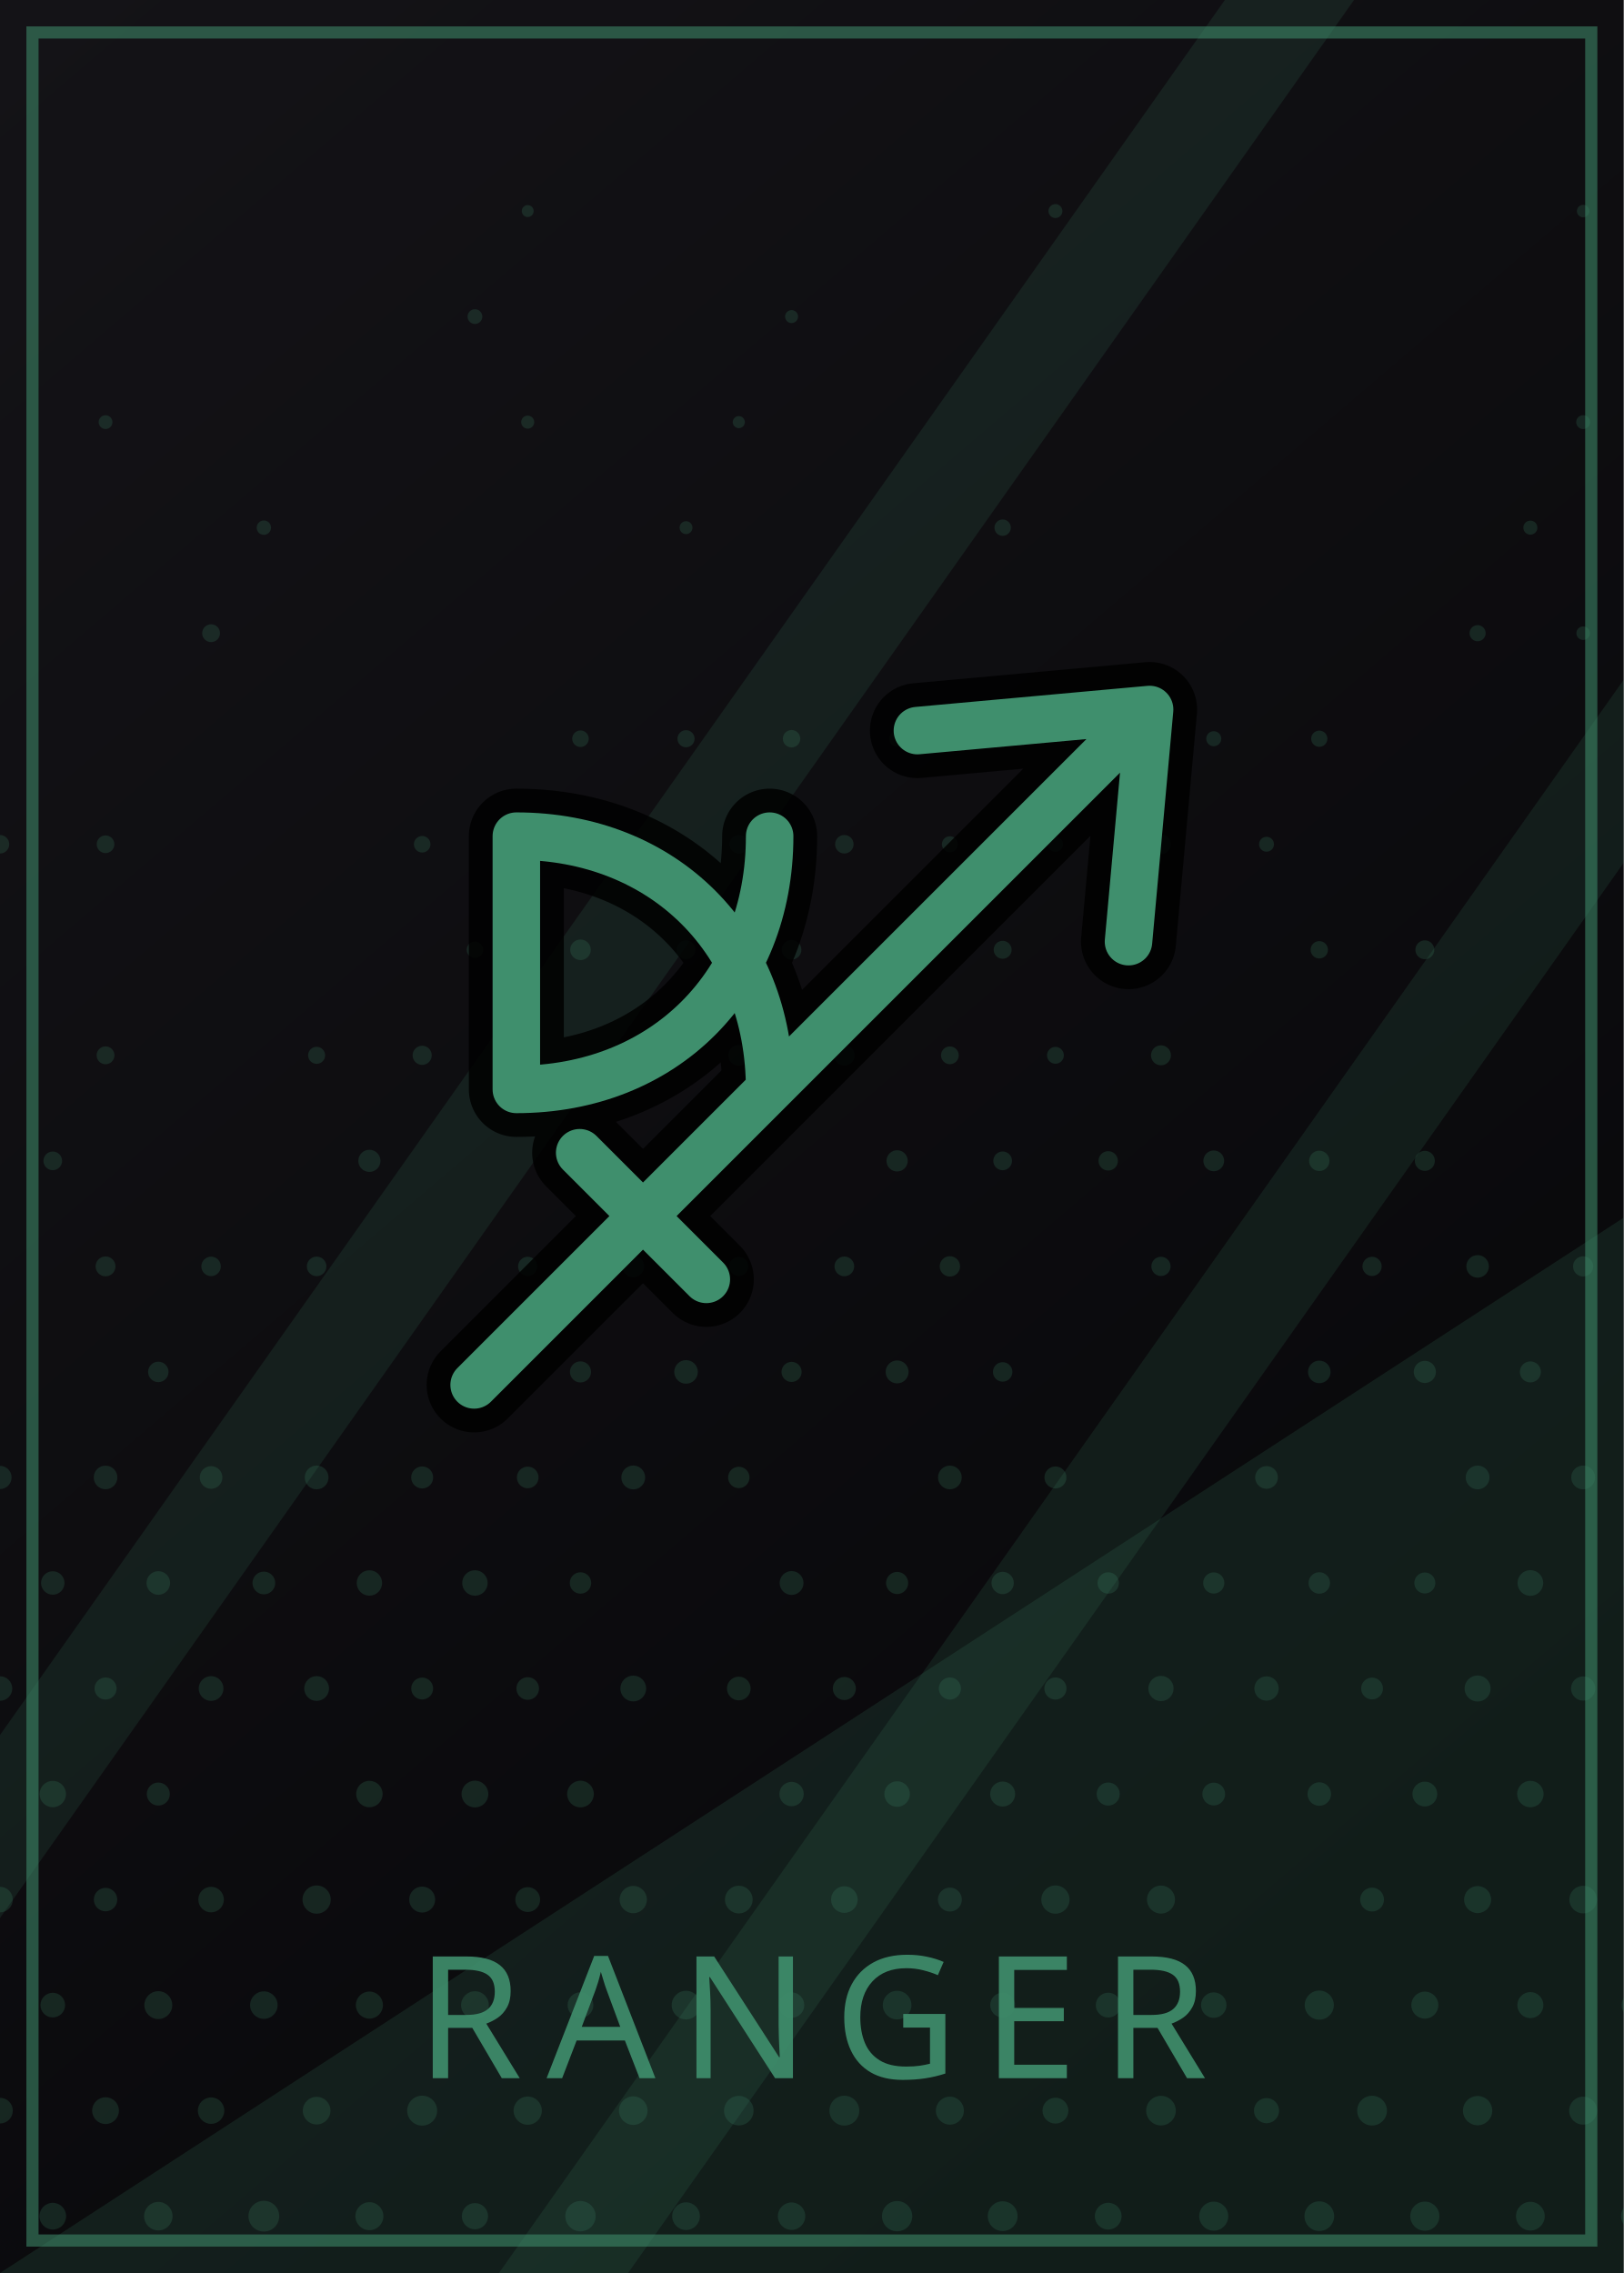
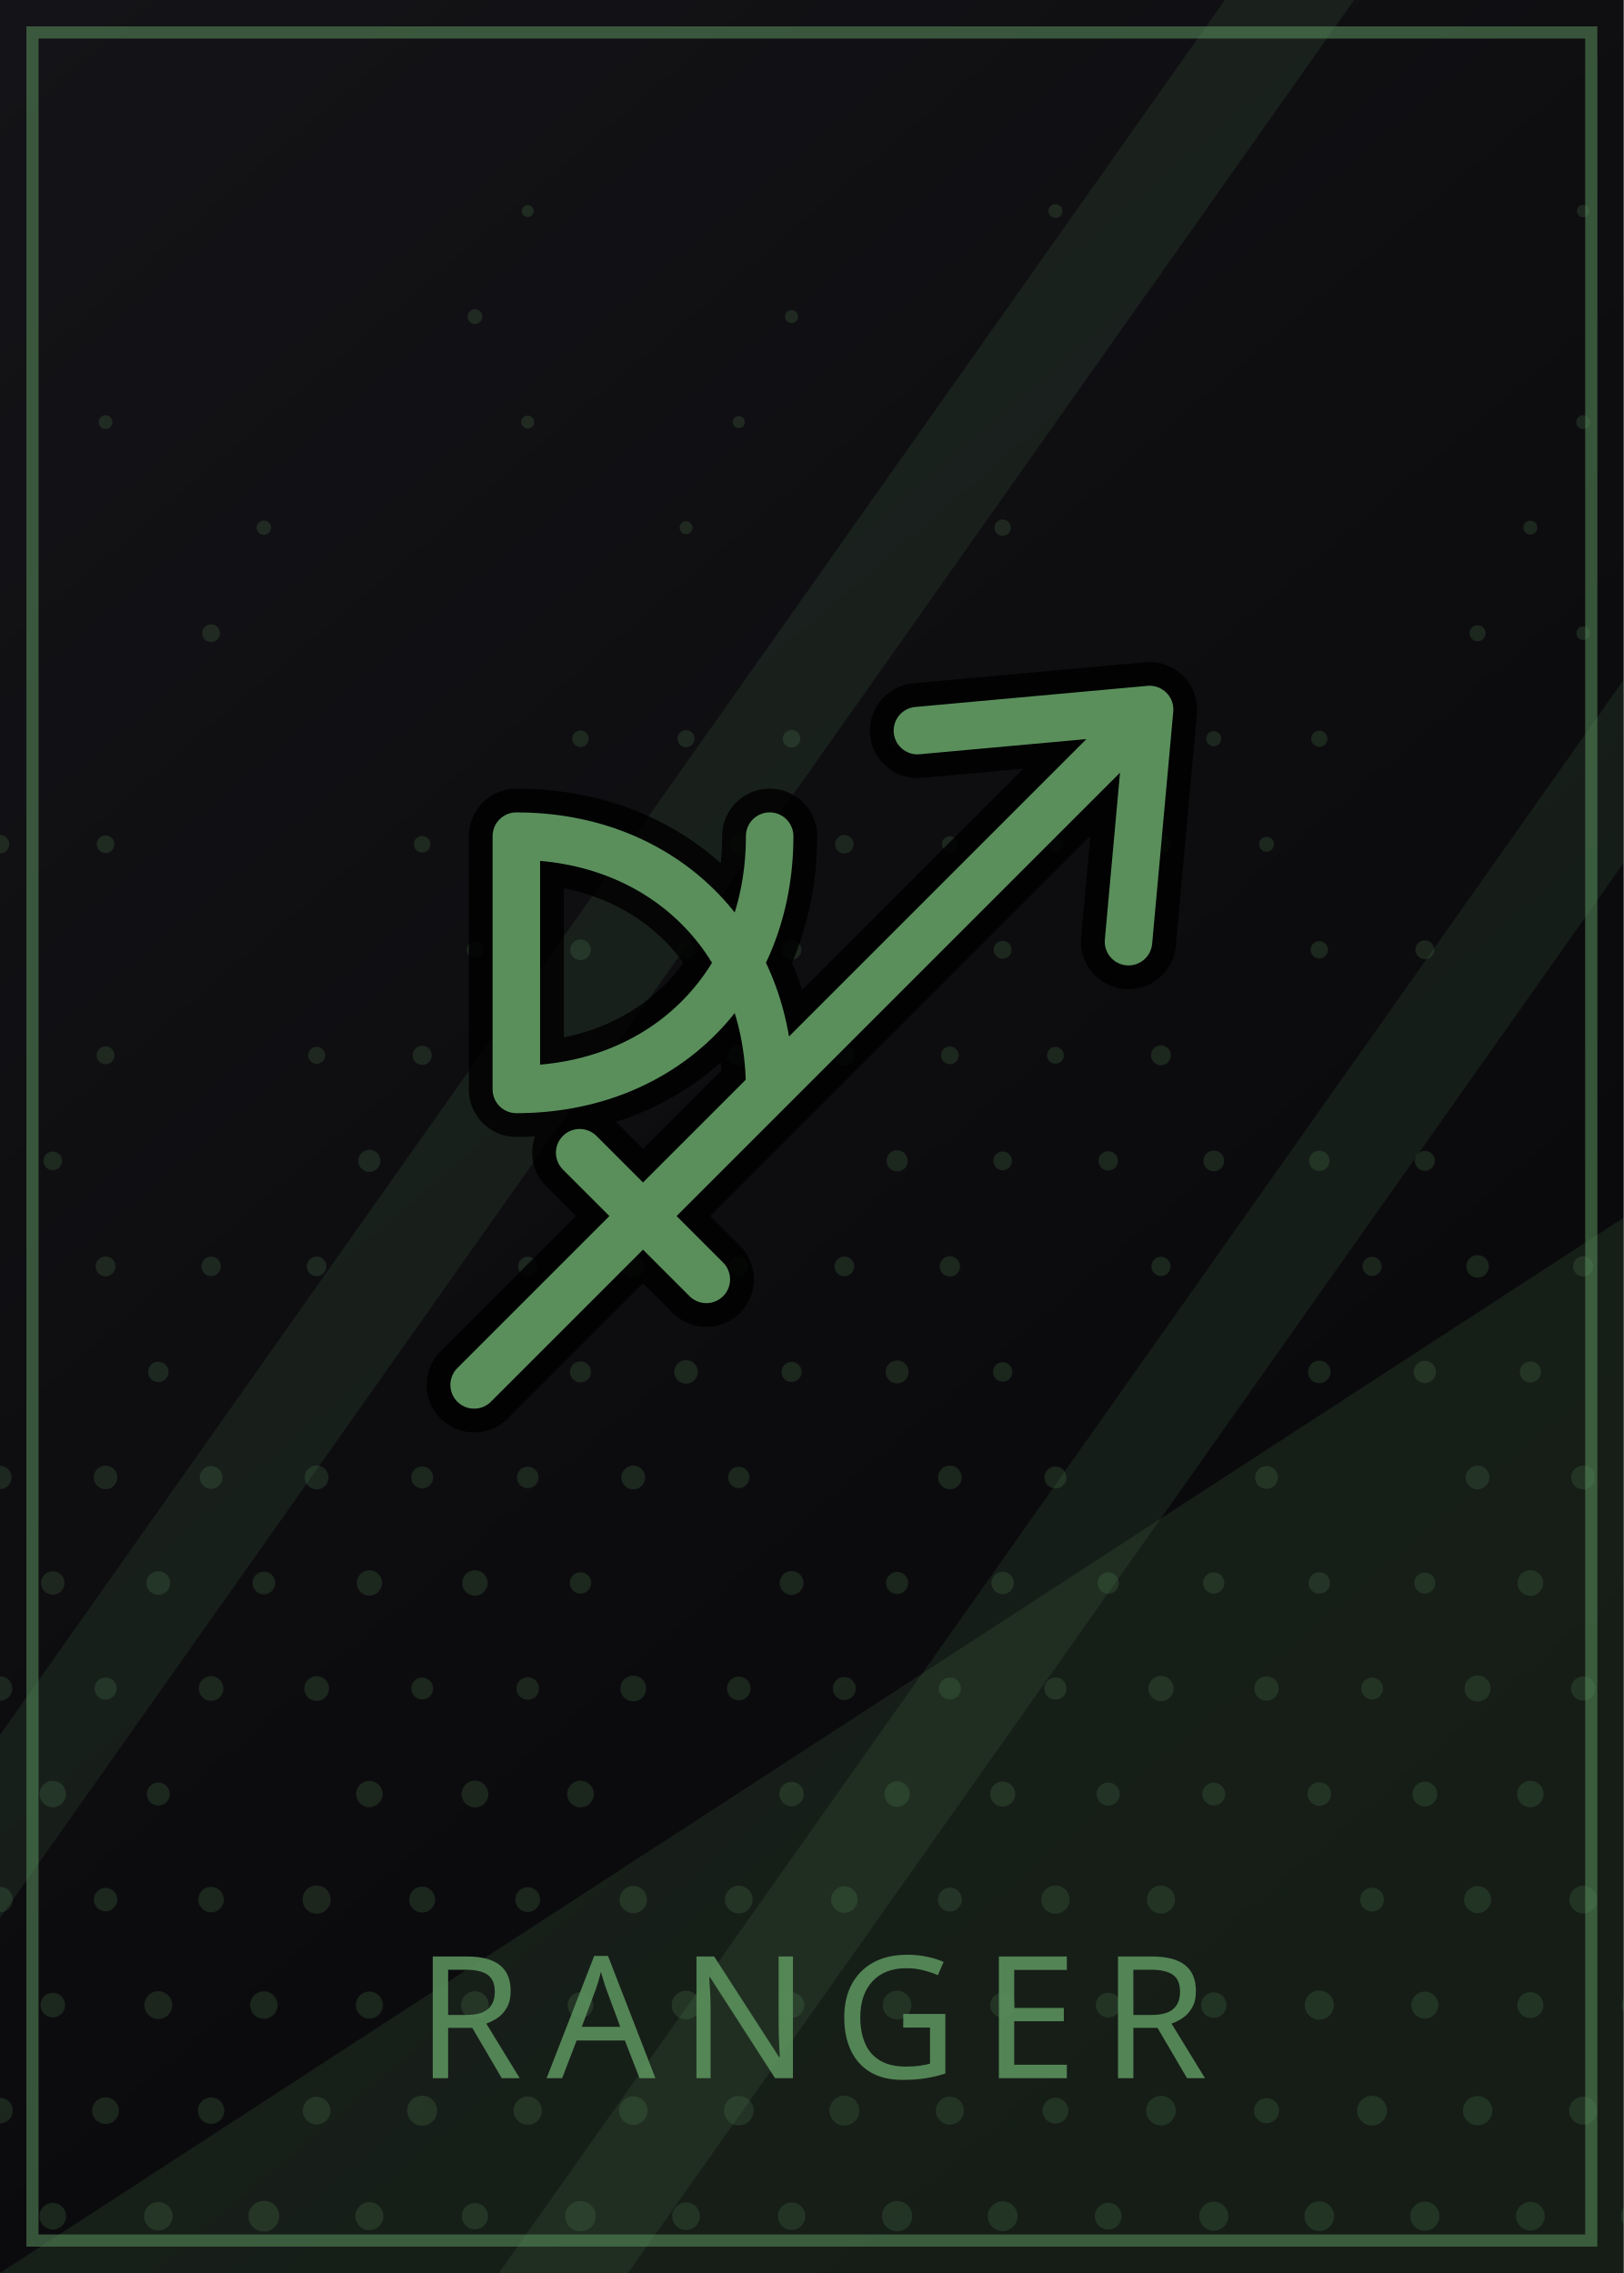
<svg xmlns="http://www.w3.org/2000/svg" viewBox="0 0 400 560" width="400" height="560" role="img" aria-label="ranger portrait">
  <defs>
    <linearGradient id="bg" x1="0" y1="0" x2="0.6" y2="1">
      <stop offset="0" stop-color="#141317" />
      <stop offset="1" stop-color="#08080a" />
    </linearGradient>
    <clipPath id="frame">
      <rect x="0" y="0" width="400" height="560" />
    </clipPath>
  </defs>
  <g clip-path="url(#frame)">
    <rect width="400" height="560" fill="url(#bg)" />
-     <g fill="#3f8f6d" opacity="0.20">
+     <g fill="#5a8f5c" opacity="0.20">
      <circle cx="130" cy="52" r="1.47" />
      <circle cx="260" cy="52" r="1.72" />
      <circle cx="390" cy="52" r="1.54" />
      <circle cx="117" cy="78" r="1.82" />
      <circle cx="195" cy="78" r="1.60" />
      <circle cx="403" cy="78" r="1.56" />
      <circle cx="26" cy="104" r="1.70" />
      <circle cx="130" cy="104" r="1.61" />
      <circle cx="182" cy="104" r="1.49" />
      <circle cx="390" cy="104" r="1.71" />
      <circle cx="65" cy="130" r="1.77" />
      <circle cx="169" cy="130" r="1.59" />
      <circle cx="247" cy="130" r="2.02" />
      <circle cx="377" cy="130" r="1.73" />
      <circle cx="52" cy="156" r="2.20" />
      <circle cx="364" cy="156" r="1.99" />
      <circle cx="390" cy="156" r="1.67" />
      <circle cx="143" cy="182" r="2.04" />
      <circle cx="169" cy="182" r="2.11" />
      <circle cx="195" cy="182" r="2.15" />
      <circle cx="221" cy="182" r="1.95" />
      <circle cx="299" cy="182" r="1.85" />
      <circle cx="325" cy="182" r="2.00" />
      <circle cx="403" cy="182" r="2.25" />
      <circle cx="0" cy="208" r="2.28" />
      <circle cx="26" cy="208" r="2.18" />
      <circle cx="104" cy="208" r="2.04" />
      <circle cx="130" cy="208" r="1.98" />
      <circle cx="182" cy="208" r="2.28" />
      <circle cx="208" cy="208" r="2.28" />
      <circle cx="234" cy="208" r="1.97" />
      <circle cx="260" cy="208" r="1.86" />
      <circle cx="286" cy="208" r="2.43" />
      <circle cx="312" cy="208" r="1.84" />
      <circle cx="117" cy="234" r="2.03" />
      <circle cx="143" cy="234" r="2.54" />
      <circle cx="169" cy="234" r="2.32" />
      <circle cx="195" cy="234" r="2.42" />
      <circle cx="221" cy="234" r="2.09" />
      <circle cx="247" cy="234" r="2.21" />
      <circle cx="325" cy="234" r="2.14" />
      <circle cx="351" cy="234" r="2.33" />
      <circle cx="26" cy="260" r="2.20" />
      <circle cx="78" cy="260" r="2.10" />
      <circle cx="104" cy="260" r="2.36" />
      <circle cx="130" cy="260" r="2.49" />
      <circle cx="182" cy="260" r="2.58" />
      <circle cx="208" cy="260" r="2.53" />
      <circle cx="234" cy="260" r="2.19" />
      <circle cx="260" cy="260" r="2.08" />
      <circle cx="286" cy="260" r="2.46" />
      <circle cx="13" cy="286" r="2.30" />
      <circle cx="91" cy="286" r="2.73" />
      <circle cx="143" cy="286" r="2.47" />
      <circle cx="221" cy="286" r="2.62" />
      <circle cx="247" cy="286" r="2.31" />
      <circle cx="273" cy="286" r="2.39" />
      <circle cx="299" cy="286" r="2.56" />
      <circle cx="325" cy="286" r="2.51" />
      <circle cx="351" cy="286" r="2.47" />
      <circle cx="403" cy="286" r="2.71" />
      <circle cx="26" cy="312" r="2.45" />
      <circle cx="52" cy="312" r="2.40" />
      <circle cx="78" cy="312" r="2.41" />
      <circle cx="130" cy="312" r="2.37" />
      <circle cx="156" cy="312" r="2.68" />
      <circle cx="182" cy="312" r="2.35" />
      <circle cx="208" cy="312" r="2.43" />
      <circle cx="234" cy="312" r="2.51" />
      <circle cx="286" cy="312" r="2.37" />
      <circle cx="338" cy="312" r="2.37" />
      <circle cx="364" cy="312" r="2.78" />
      <circle cx="390" cy="312" r="2.49" />
      <circle cx="39" cy="338" r="2.52" />
      <circle cx="117" cy="338" r="2.64" />
      <circle cx="143" cy="338" r="2.60" />
      <circle cx="169" cy="338" r="2.91" />
      <circle cx="195" cy="338" r="2.48" />
      <circle cx="221" cy="338" r="2.83" />
      <circle cx="247" cy="338" r="2.40" />
      <circle cx="325" cy="338" r="2.78" />
      <circle cx="351" cy="338" r="2.73" />
      <circle cx="377" cy="338" r="2.59" />
      <circle cx="403" cy="338" r="2.74" />
      <circle cx="0" cy="364" r="2.86" />
      <circle cx="26" cy="364" r="2.91" />
      <circle cx="52" cy="364" r="2.79" />
      <circle cx="78" cy="364" r="2.93" />
      <circle cx="104" cy="364" r="2.71" />
      <circle cx="130" cy="364" r="2.67" />
      <circle cx="156" cy="364" r="2.94" />
      <circle cx="182" cy="364" r="2.64" />
      <circle cx="234" cy="364" r="2.92" />
      <circle cx="260" cy="364" r="2.71" />
      <circle cx="312" cy="364" r="2.80" />
      <circle cx="364" cy="364" r="2.93" />
      <circle cx="390" cy="364" r="2.94" />
      <circle cx="13" cy="390" r="2.89" />
      <circle cx="39" cy="390" r="2.91" />
      <circle cx="65" cy="390" r="2.80" />
      <circle cx="91" cy="390" r="3.13" />
      <circle cx="117" cy="390" r="3.14" />
      <circle cx="143" cy="390" r="2.64" />
      <circle cx="195" cy="390" r="2.94" />
      <circle cx="221" cy="390" r="2.73" />
      <circle cx="247" cy="390" r="2.75" />
      <circle cx="273" cy="390" r="2.64" />
      <circle cx="299" cy="390" r="2.61" />
      <circle cx="325" cy="390" r="2.65" />
      <circle cx="351" cy="390" r="2.59" />
      <circle cx="377" cy="390" r="3.17" />
      <circle cx="403" cy="390" r="3.12" />
      <circle cx="0" cy="416" r="3.02" />
      <circle cx="26" cy="416" r="2.72" />
      <circle cx="52" cy="416" r="3.05" />
      <circle cx="78" cy="416" r="3.06" />
      <circle cx="104" cy="416" r="2.70" />
      <circle cx="130" cy="416" r="2.79" />
      <circle cx="156" cy="416" r="3.18" />
      <circle cx="182" cy="416" r="2.92" />
      <circle cx="208" cy="416" r="2.84" />
      <circle cx="234" cy="416" r="2.73" />
      <circle cx="260" cy="416" r="2.73" />
      <circle cx="286" cy="416" r="3.11" />
      <circle cx="312" cy="416" r="3.00" />
      <circle cx="338" cy="416" r="2.69" />
      <circle cx="364" cy="416" r="3.21" />
      <circle cx="390" cy="416" r="2.99" />
      <circle cx="13" cy="442" r="3.25" />
      <circle cx="39" cy="442" r="2.84" />
      <circle cx="91" cy="442" r="3.26" />
      <circle cx="117" cy="442" r="3.30" />
      <circle cx="143" cy="442" r="3.29" />
      <circle cx="195" cy="442" r="3.00" />
      <circle cx="221" cy="442" r="3.15" />
      <circle cx="247" cy="442" r="3.08" />
      <circle cx="273" cy="442" r="2.85" />
      <circle cx="299" cy="442" r="2.81" />
      <circle cx="325" cy="442" r="2.90" />
      <circle cx="351" cy="442" r="3.06" />
      <circle cx="377" cy="442" r="3.26" />
      <circle cx="403" cy="442" r="2.90" />
      <circle cx="0" cy="468" r="3.15" />
      <circle cx="26" cy="468" r="2.89" />
      <circle cx="52" cy="468" r="3.15" />
      <circle cx="78" cy="468" r="3.48" />
      <circle cx="104" cy="468" r="3.20" />
      <circle cx="130" cy="468" r="3.06" />
      <circle cx="156" cy="468" r="3.36" />
      <circle cx="182" cy="468" r="3.41" />
      <circle cx="208" cy="468" r="3.28" />
      <circle cx="234" cy="468" r="2.95" />
      <circle cx="260" cy="468" r="3.48" />
      <circle cx="286" cy="468" r="3.45" />
      <circle cx="338" cy="468" r="2.94" />
      <circle cx="364" cy="468" r="3.33" />
      <circle cx="390" cy="468" r="3.40" />
      <circle cx="13" cy="494" r="3.04" />
      <circle cx="39" cy="494" r="3.44" />
      <circle cx="65" cy="494" r="3.39" />
      <circle cx="91" cy="494" r="3.34" />
      <circle cx="117" cy="494" r="3.42" />
      <circle cx="143" cy="494" r="3.17" />
      <circle cx="169" cy="494" r="3.53" />
      <circle cx="195" cy="494" r="3.14" />
      <circle cx="221" cy="494" r="3.53" />
      <circle cx="247" cy="494" r="3.07" />
      <circle cx="273" cy="494" r="3.06" />
      <circle cx="299" cy="494" r="3.14" />
      <circle cx="325" cy="494" r="3.59" />
      <circle cx="351" cy="494" r="3.33" />
      <circle cx="377" cy="494" r="3.21" />
      <circle cx="403" cy="494" r="3.50" />
      <circle cx="0" cy="520" r="3.16" />
      <circle cx="26" cy="520" r="3.30" />
      <circle cx="52" cy="520" r="3.26" />
      <circle cx="78" cy="520" r="3.41" />
      <circle cx="104" cy="520" r="3.69" />
      <circle cx="130" cy="520" r="3.48" />
      <circle cx="156" cy="520" r="3.52" />
      <circle cx="182" cy="520" r="3.64" />
      <circle cx="208" cy="520" r="3.68" />
      <circle cx="234" cy="520" r="3.45" />
      <circle cx="260" cy="520" r="3.19" />
      <circle cx="286" cy="520" r="3.65" />
      <circle cx="312" cy="520" r="3.10" />
      <circle cx="338" cy="520" r="3.67" />
      <circle cx="364" cy="520" r="3.61" />
      <circle cx="390" cy="520" r="3.45" />
      <circle cx="13" cy="546" r="3.29" />
      <circle cx="39" cy="546" r="3.51" />
      <circle cx="65" cy="546" r="3.79" />
      <circle cx="91" cy="546" r="3.45" />
      <circle cx="117" cy="546" r="3.23" />
      <circle cx="143" cy="546" r="3.74" />
      <circle cx="169" cy="546" r="3.41" />
      <circle cx="195" cy="546" r="3.38" />
      <circle cx="221" cy="546" r="3.73" />
      <circle cx="247" cy="546" r="3.67" />
      <circle cx="273" cy="546" r="3.30" />
      <circle cx="299" cy="546" r="3.58" />
      <circle cx="325" cy="546" r="3.66" />
      <circle cx="351" cy="546" r="3.59" />
      <circle cx="377" cy="546" r="3.54" />
      <circle cx="403" cy="546" r="3.65" />
    </g>
-     <g stroke="#3f8f6d" stroke-width="26" opacity="0.14">
+     <g stroke="#5a8f5c" stroke-width="26" opacity="0.14">
      <path d="M-120 620 L360 -60" />
      <path d="M40 700 L520 20" />
    </g>
-     <path d="M0 560 L400 300 L400 560 Z" fill="#3f8f6d" opacity="0.16" />
+     <path d="M0 560 L400 300 L400 560 Z" fill="#5a8f5c" opacity="0.16" />
    <g transform="translate(200 258) scale(2.6) translate(-50 -50)">
      <g fill="none" stroke="#000" stroke-width="9" stroke-linecap="round" stroke-linejoin="round" opacity="0.85">
        <path d="M18 82 L82 18 M82 18 L60 20 M82 18 L80 40 M28 60 L40 72 M22 30 C36 30 46 40 46 54 M22 30 L22 54 C36 54 46 44 46 30" />
      </g>
-       <g fill="none" stroke="#3f8f6d" stroke-width="4.5" stroke-linecap="round" stroke-linejoin="round">
+       <g fill="none" stroke="#5a8f5c" stroke-width="4.5" stroke-linecap="round" stroke-linejoin="round">
        <path d="M18 82 L82 18 M82 18 L60 20 M82 18 L80 40 M28 60 L40 72 M22 30 C36 30 46 40 46 54 M22 30 L22 54 C36 54 46 44 46 30" />
      </g>
    </g>
-     <rect x="8" y="8" width="384" height="544" fill="none" stroke="#3f8f6d" stroke-width="3" opacity="0.55" />
-     <text x="200" y="512" text-anchor="middle" font-family="Impact, 'Arial Black', sans-serif" font-size="42" letter-spacing="6" fill="#3f8f6d" opacity="0.9">RANGER</text>
+     <rect x="8" y="8" width="384" height="544" fill="none" stroke="#5a8f5c" stroke-width="3" opacity="0.55" />
+     <text x="200" y="512" text-anchor="middle" font-family="Impact, 'Arial Black', sans-serif" font-size="42" letter-spacing="6" fill="#5a8f5c" opacity="0.9">RANGER</text>
  </g>
</svg>
